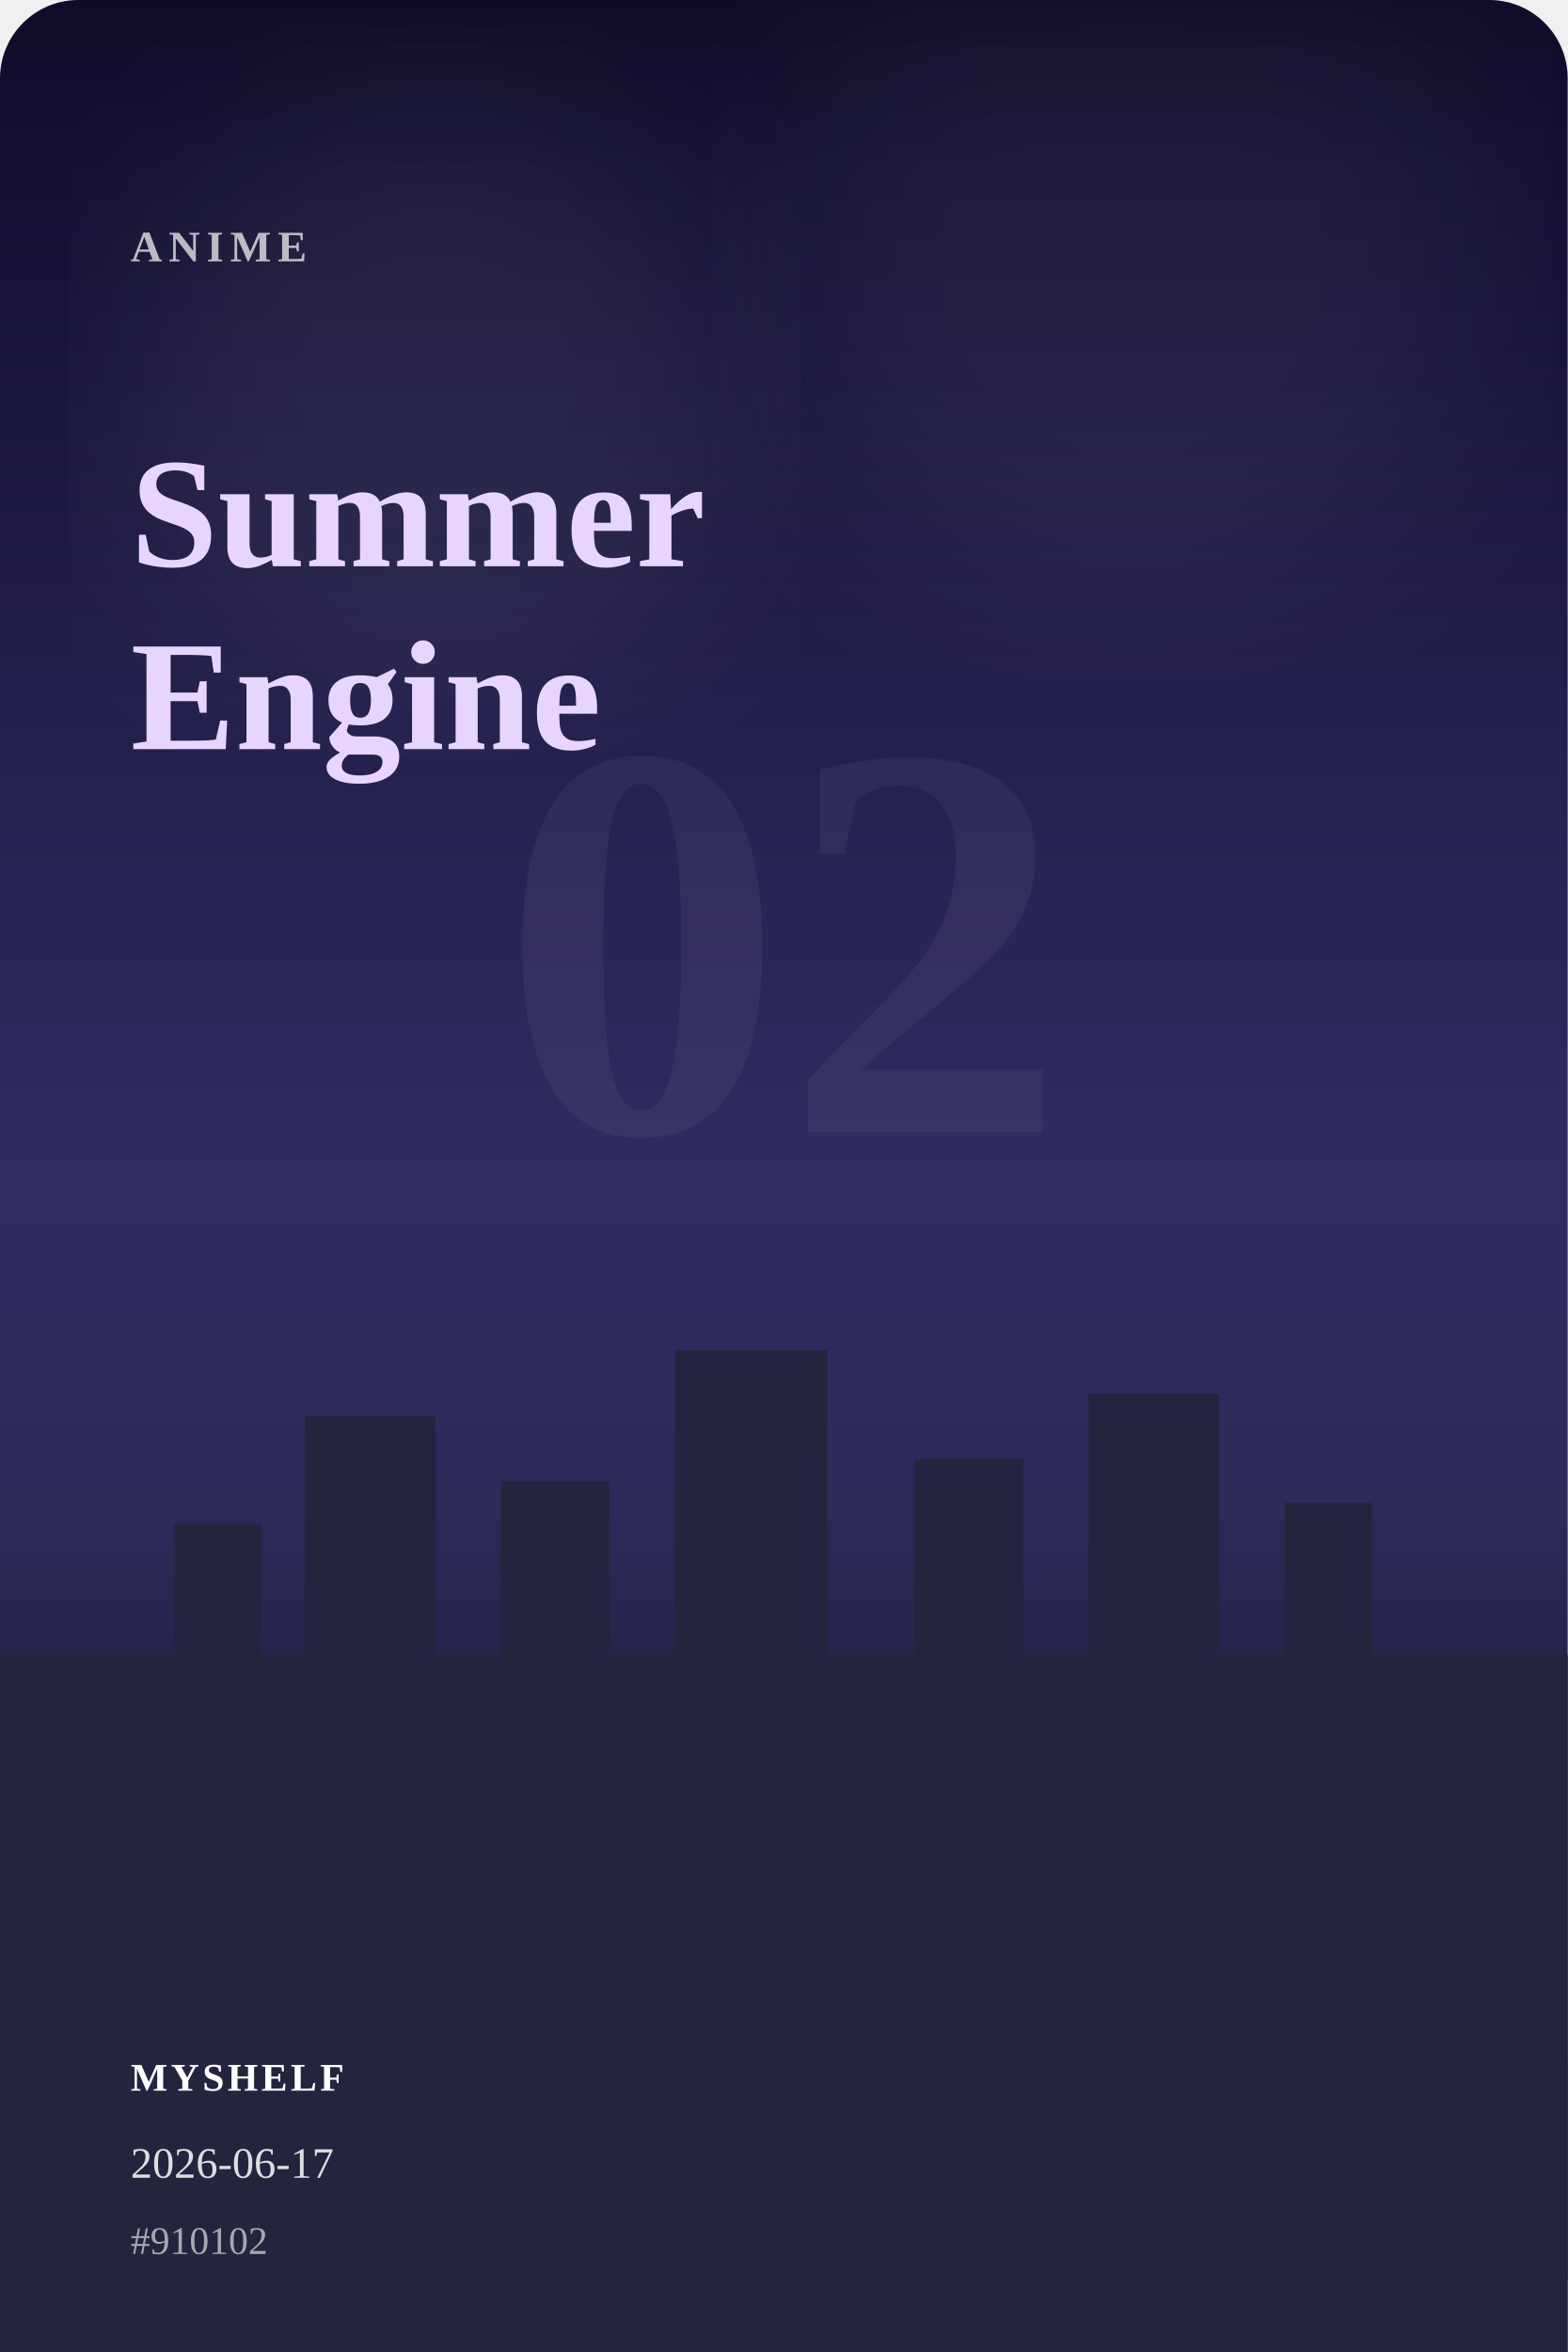
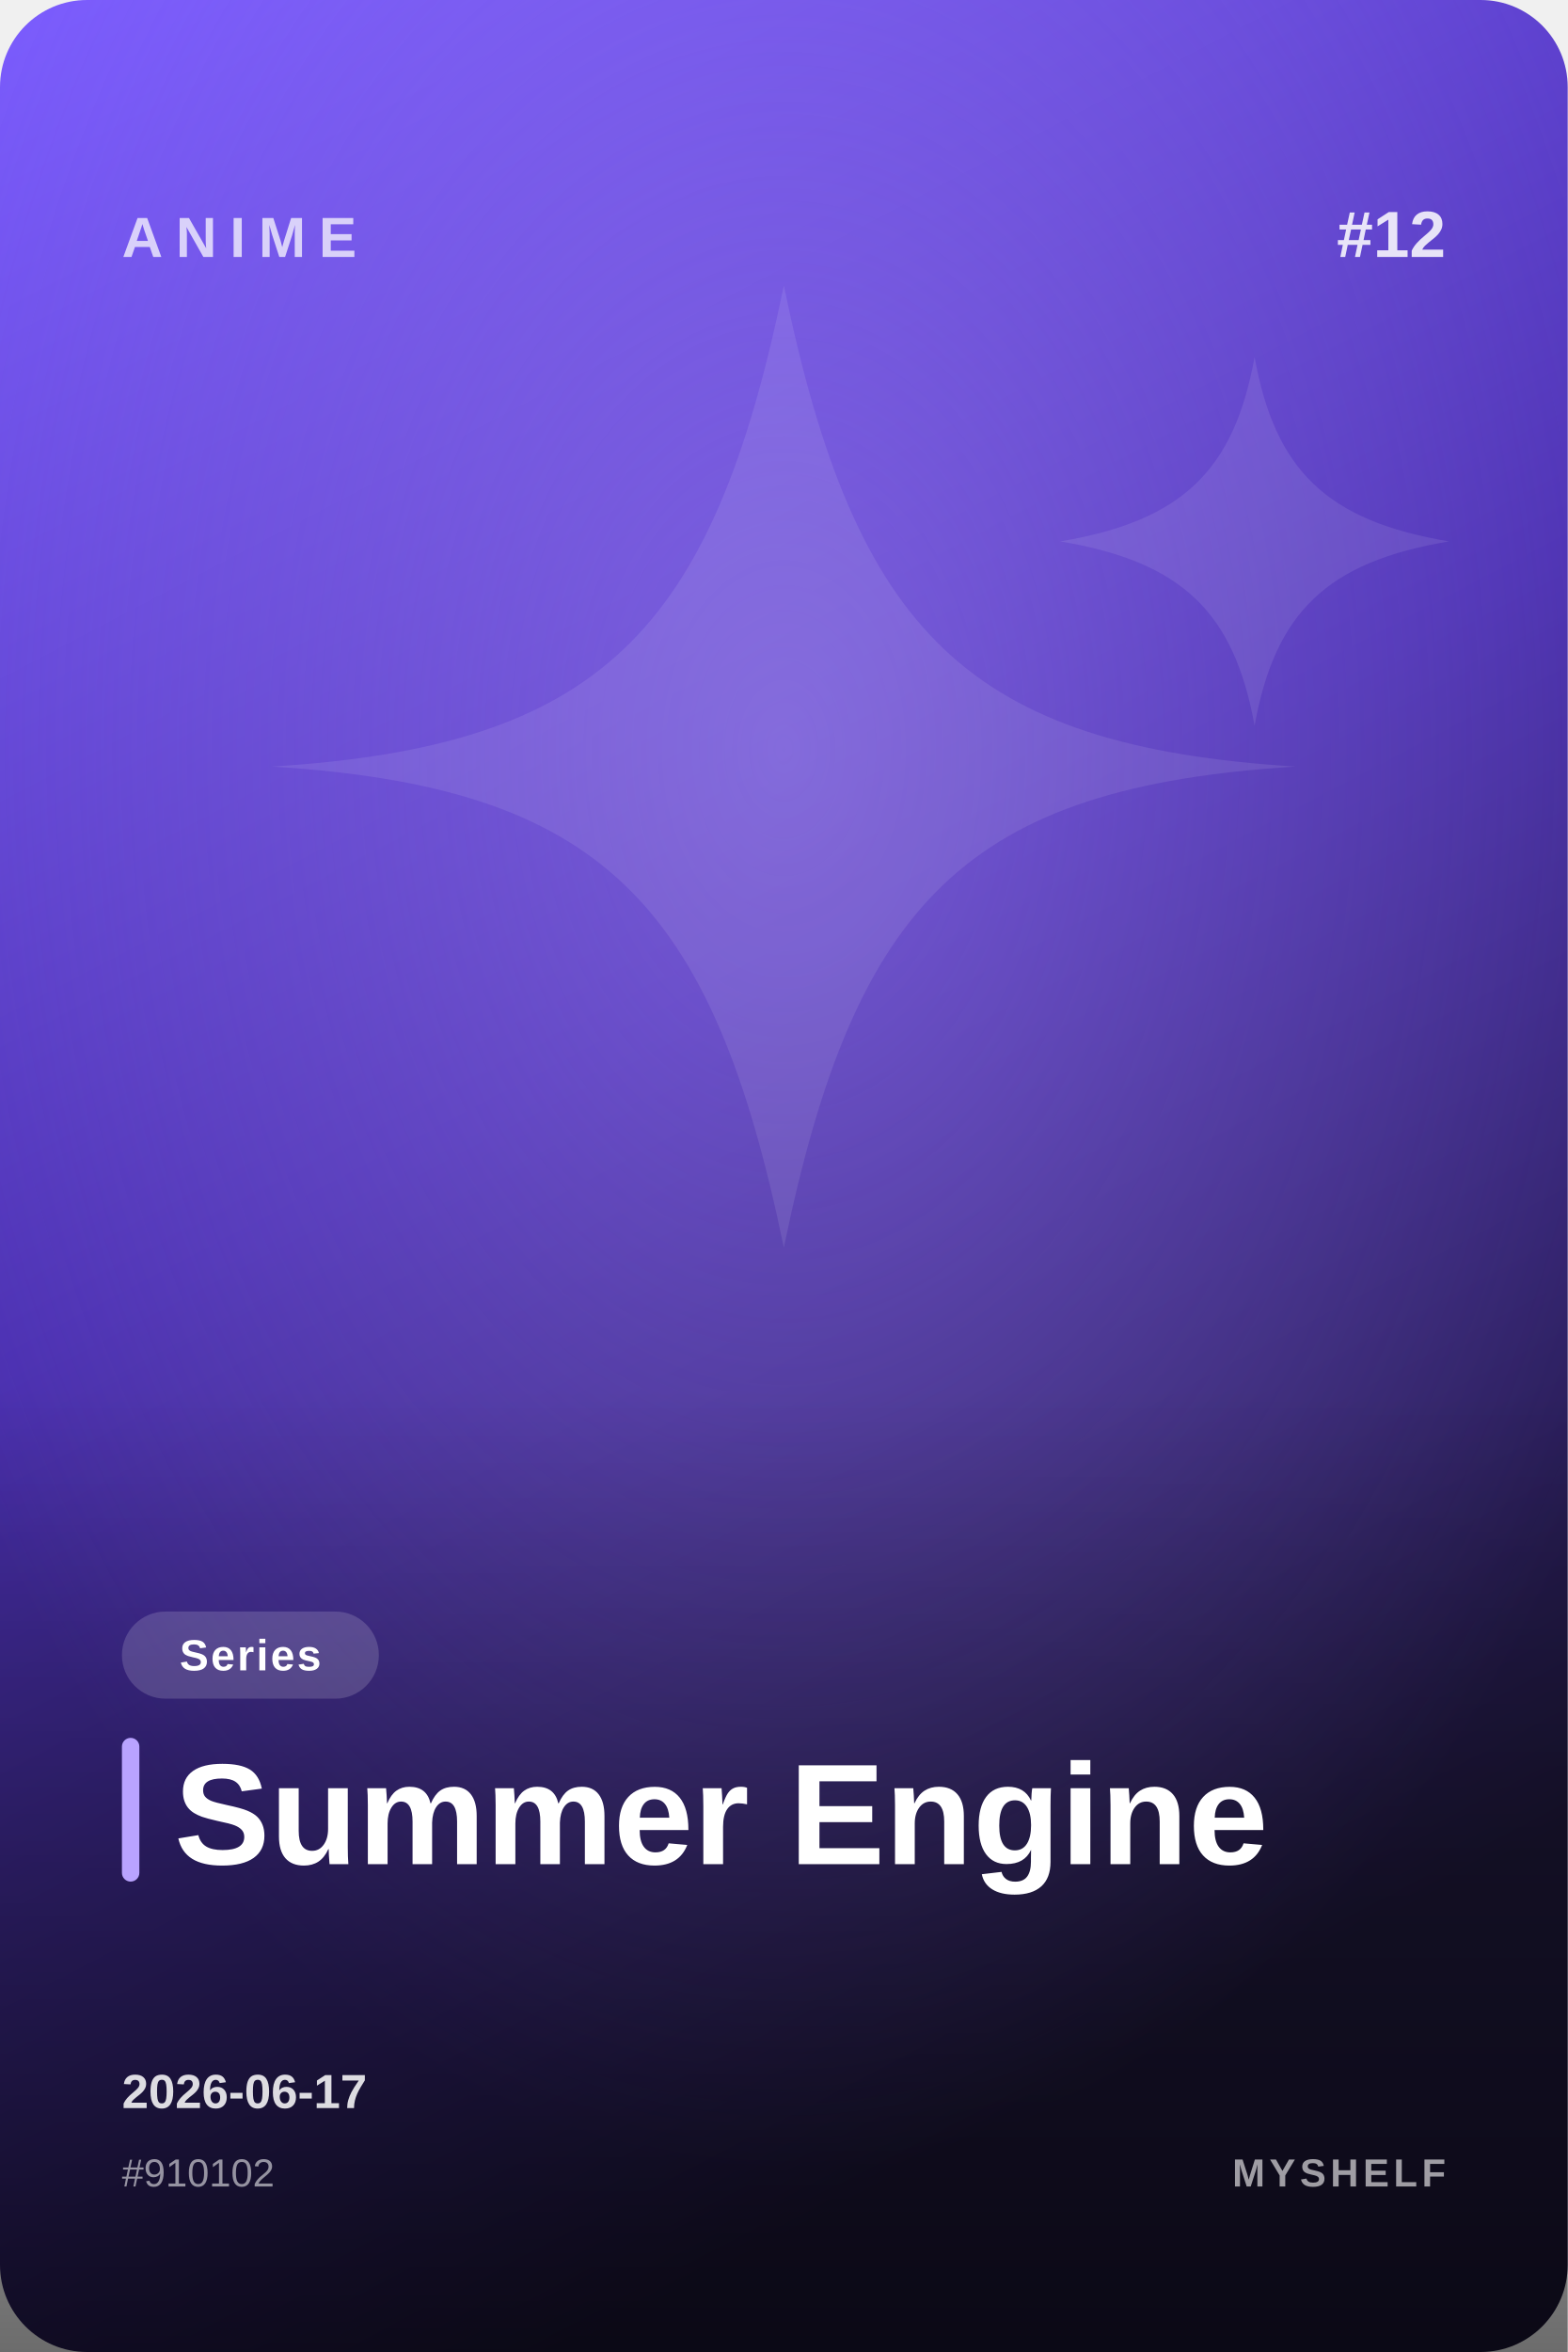
- <svg xmlns="http://www.w3.org/2000/svg" width="720" height="1080" viewBox="0 0 720 1080">
+ <svg xmlns="http://www.w3.org/2000/svg" width="720" height="1080" viewBox="0 0 720 1080" role="img" aria-label="Summer Engine">
  <defs>
-     <linearGradient id="bg" x1="0" y1="0" x2="0" y2="1">
-       <stop offset="0%" stop-color="#0f0c29" />
-       <stop offset="50%" stop-color="#302b63" />
-       <stop offset="100%" stop-color="#24243e" />
+     <linearGradient id="bg" x1="0" y1="0" x2="0.35" y2="1">
+       <stop offset="0%" stop-color="#7b5cff" />
+       <stop offset="52%" stop-color="#4a2fb0" />
+       <stop offset="100%" stop-color="#191430" />
    </linearGradient>
-     <filter id="blur">
-       <feGaussianBlur stdDeviation="40" />
-     </filter>
-     <linearGradient id="fadeBottom" x1="0" y1="0" x2="0" y2="1">
-       <stop offset="0%" stop-color="rgba(0,0,0,0)" />
-       <stop offset="100%" stop-color="rgba(0,0,0,0.6)" />
+     <radialGradient id="glow" cx="0.5" cy="0.32" r="0.6">
+       <stop offset="0%" stop-color="#a78bfa" stop-opacity="0.45" />
+       <stop offset="100%" stop-color="#a78bfa" stop-opacity="0" />
+     </radialGradient>
+     <linearGradient id="fade" x1="0" y1="0" x2="0" y2="1">
+       <stop offset="0%" stop-color="#000000" stop-opacity="0" />
+       <stop offset="100%" stop-color="#000000" stop-opacity="0.55" />
    </linearGradient>
  </defs>
-   <rect width="720" height="1080" rx="36" fill="url(#bg)" />
-   <circle cx="200" cy="180" r="140" fill="white" opacity="0.06" filter="url(#blur)" />
-   <circle cx="520" cy="120" r="160" fill="white" opacity="0.05" filter="url(#blur)" />
-   <text x="360" y="520" text-anchor="middle" font-size="260" font-weight="800" fill="rgba(255,255,255,0.05)">
-     02
-   </text>
-   <text x="60" y="260" font-size="72" font-weight="800" fill="#e8d5ff">
-     Summer
-   </text>
-   <text x="60" y="344" font-size="72" font-weight="800" fill="#e8d5ff">
-     Engine
-   </text>
-   <text x="60" y="120" font-size="20" font-weight="700" letter-spacing="3" fill="rgba(255,255,255,0.7)">
-     ANIME
-   </text>
-   <rect x="0" y="700" width="720" height="380" fill="url(#fadeBottom)" />
-   <rect x="0" y="760" width="720" height="320" fill="#24243e" />
-   <rect x="80" y="700" width="40" height="80" fill="#24243e" />
-   <rect x="140" y="650" width="60" height="130" fill="#24243e" />
-   <rect x="230" y="680" width="50" height="100" fill="#24243e" />
-   <rect x="310" y="620" width="70" height="160" fill="#24243e" />
-   <rect x="420" y="670" width="50" height="110" fill="#24243e" />
-   <rect x="500" y="640" width="60" height="140" fill="#24243e" />
-   <rect x="590" y="690" width="40" height="90" fill="#24243e" />
-   <text x="60" y="960" font-size="18" font-weight="700" fill="white" letter-spacing="1.5">
-     MYSHELF
-   </text>
-   <text x="60" y="1000" font-size="20" fill="rgba(255,255,255,0.85)">
-     2026-06-17
-   </text>
-   <text x="60" y="1035" font-size="18" fill="rgba(255,255,255,0.6)">
-     #910102
-   </text>
+   <rect width="720" height="1080" rx="40" fill="url(#bg)" />
+   <rect width="720" height="1080" rx="40" fill="url(#glow)" />
+   <g opacity="0.09" transform="translate(360,352) scale(2.35) translate(-360,-430)">
+     <path d="M360 336 C 374 404, 396 426, 460 430 C 396 434, 374 456, 360 524 C 346 456, 324 434, 260 430 C 324 426, 346 404, 360 336 Z" fill="#ffffff" />
+     <path d="M452 350 C 456 372, 466 382, 490 386 C 466 390, 456 400, 452 422 C 448 400, 438 390, 414 386 C 438 382, 448 372, 452 350 Z" fill="#ffffff" />
+   </g>
+   <text x="56" y="118" font-family="'Segoe UI',Arial,sans-serif" font-size="26" font-weight="700" letter-spacing="6" fill="#ffffff" fill-opacity="0.72">ANIME</text>
+   <text x="664" y="118" text-anchor="end" font-family="'Segoe UI',Arial,sans-serif" font-size="30" font-weight="800" fill="#ffffff" fill-opacity="0.85">#12</text>
+   <rect x="0" y="640" width="720" height="440" fill="url(#fade)" />
+   <rect x="56" y="740" width="118" height="40" rx="20" fill="#ffffff" fill-opacity="0.16" />
+   <text x="115" y="767" text-anchor="middle" font-family="'Segoe UI',Arial,sans-serif" font-size="20" font-weight="700" letter-spacing="1" fill="#ffffff">Series</text>
+   <rect x="56" y="798" width="8" height="66" rx="4" fill="#b9a3ff" />
+   <text x="80" y="856" font-family="'Segoe UI',Arial,sans-serif" font-size="66" font-weight="800" fill="#ffffff">Summer Engine</text>
+   <text x="56" y="968" font-family="'Segoe UI',Arial,sans-serif" font-size="22" font-weight="600" fill="#ffffff" fill-opacity="0.85">2026-06-17</text>
+   <text x="56" y="1004" font-family="'Segoe UI',Arial,sans-serif" font-size="18" fill="#ffffff" fill-opacity="0.55">#910102</text>
+   <text x="664" y="1004" text-anchor="end" font-family="'Segoe UI',Arial,sans-serif" font-size="18" font-weight="700" letter-spacing="2" fill="#ffffff" fill-opacity="0.6">MYSHELF</text>
</svg>
